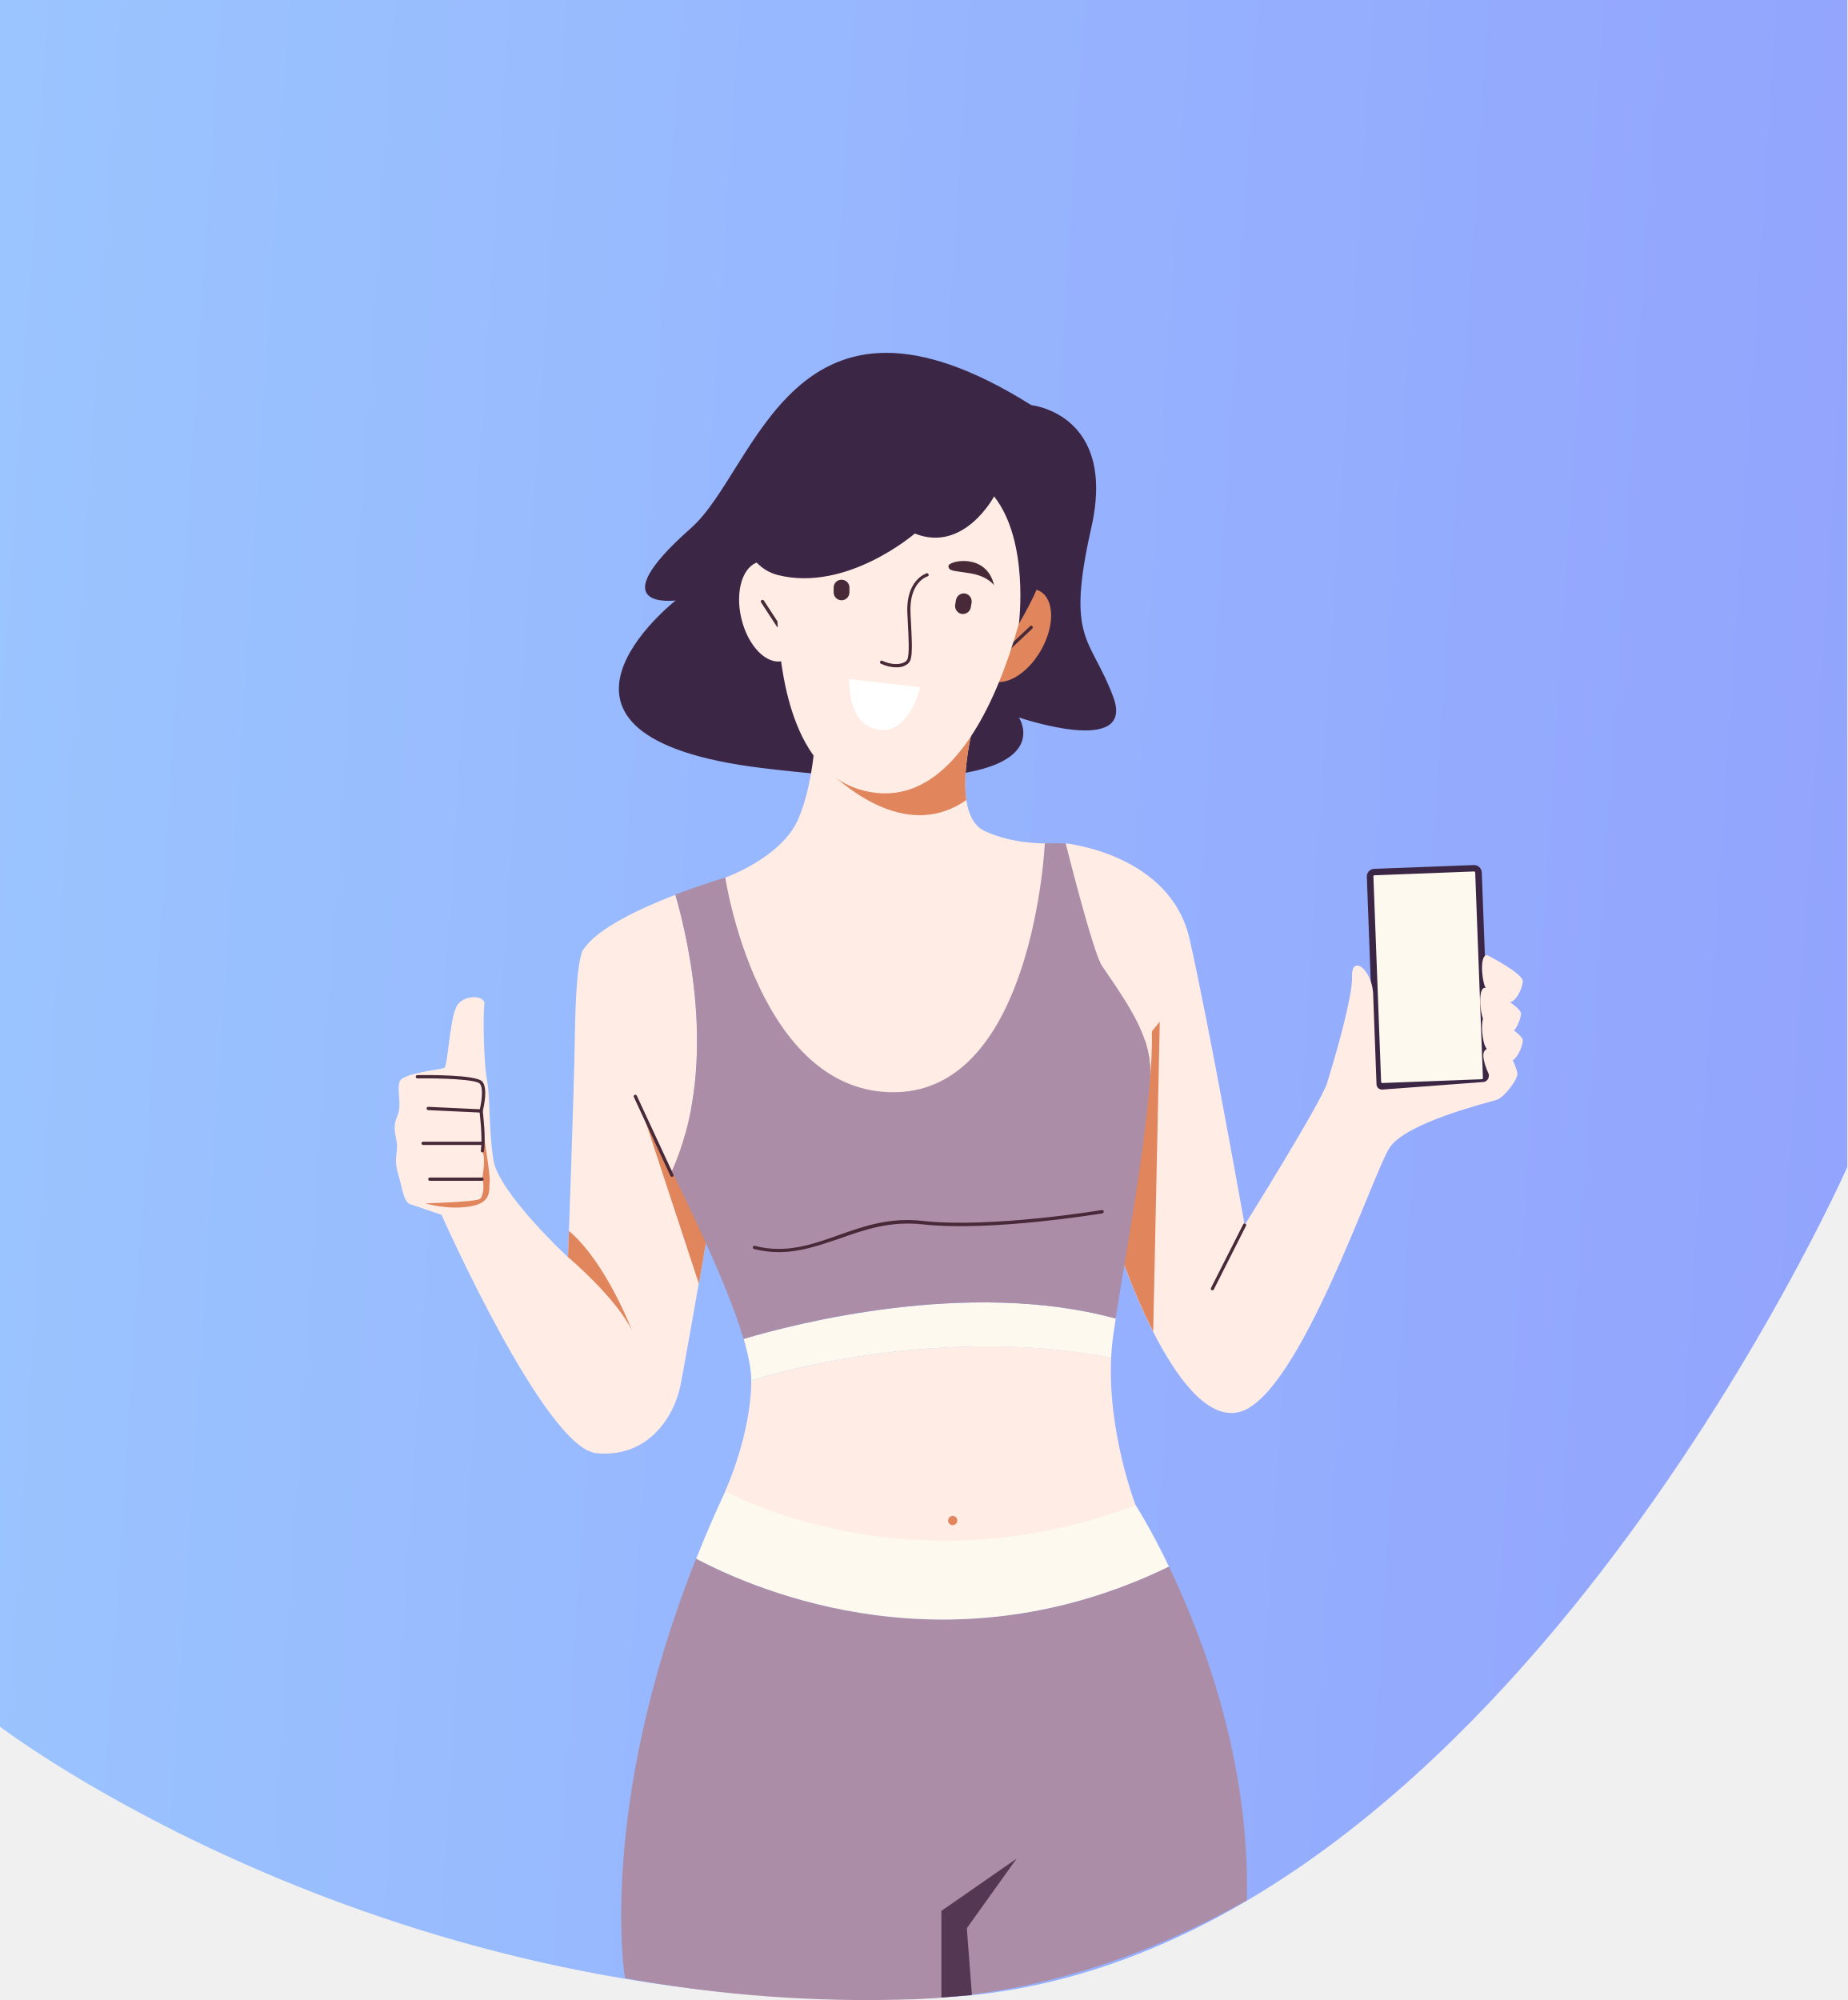
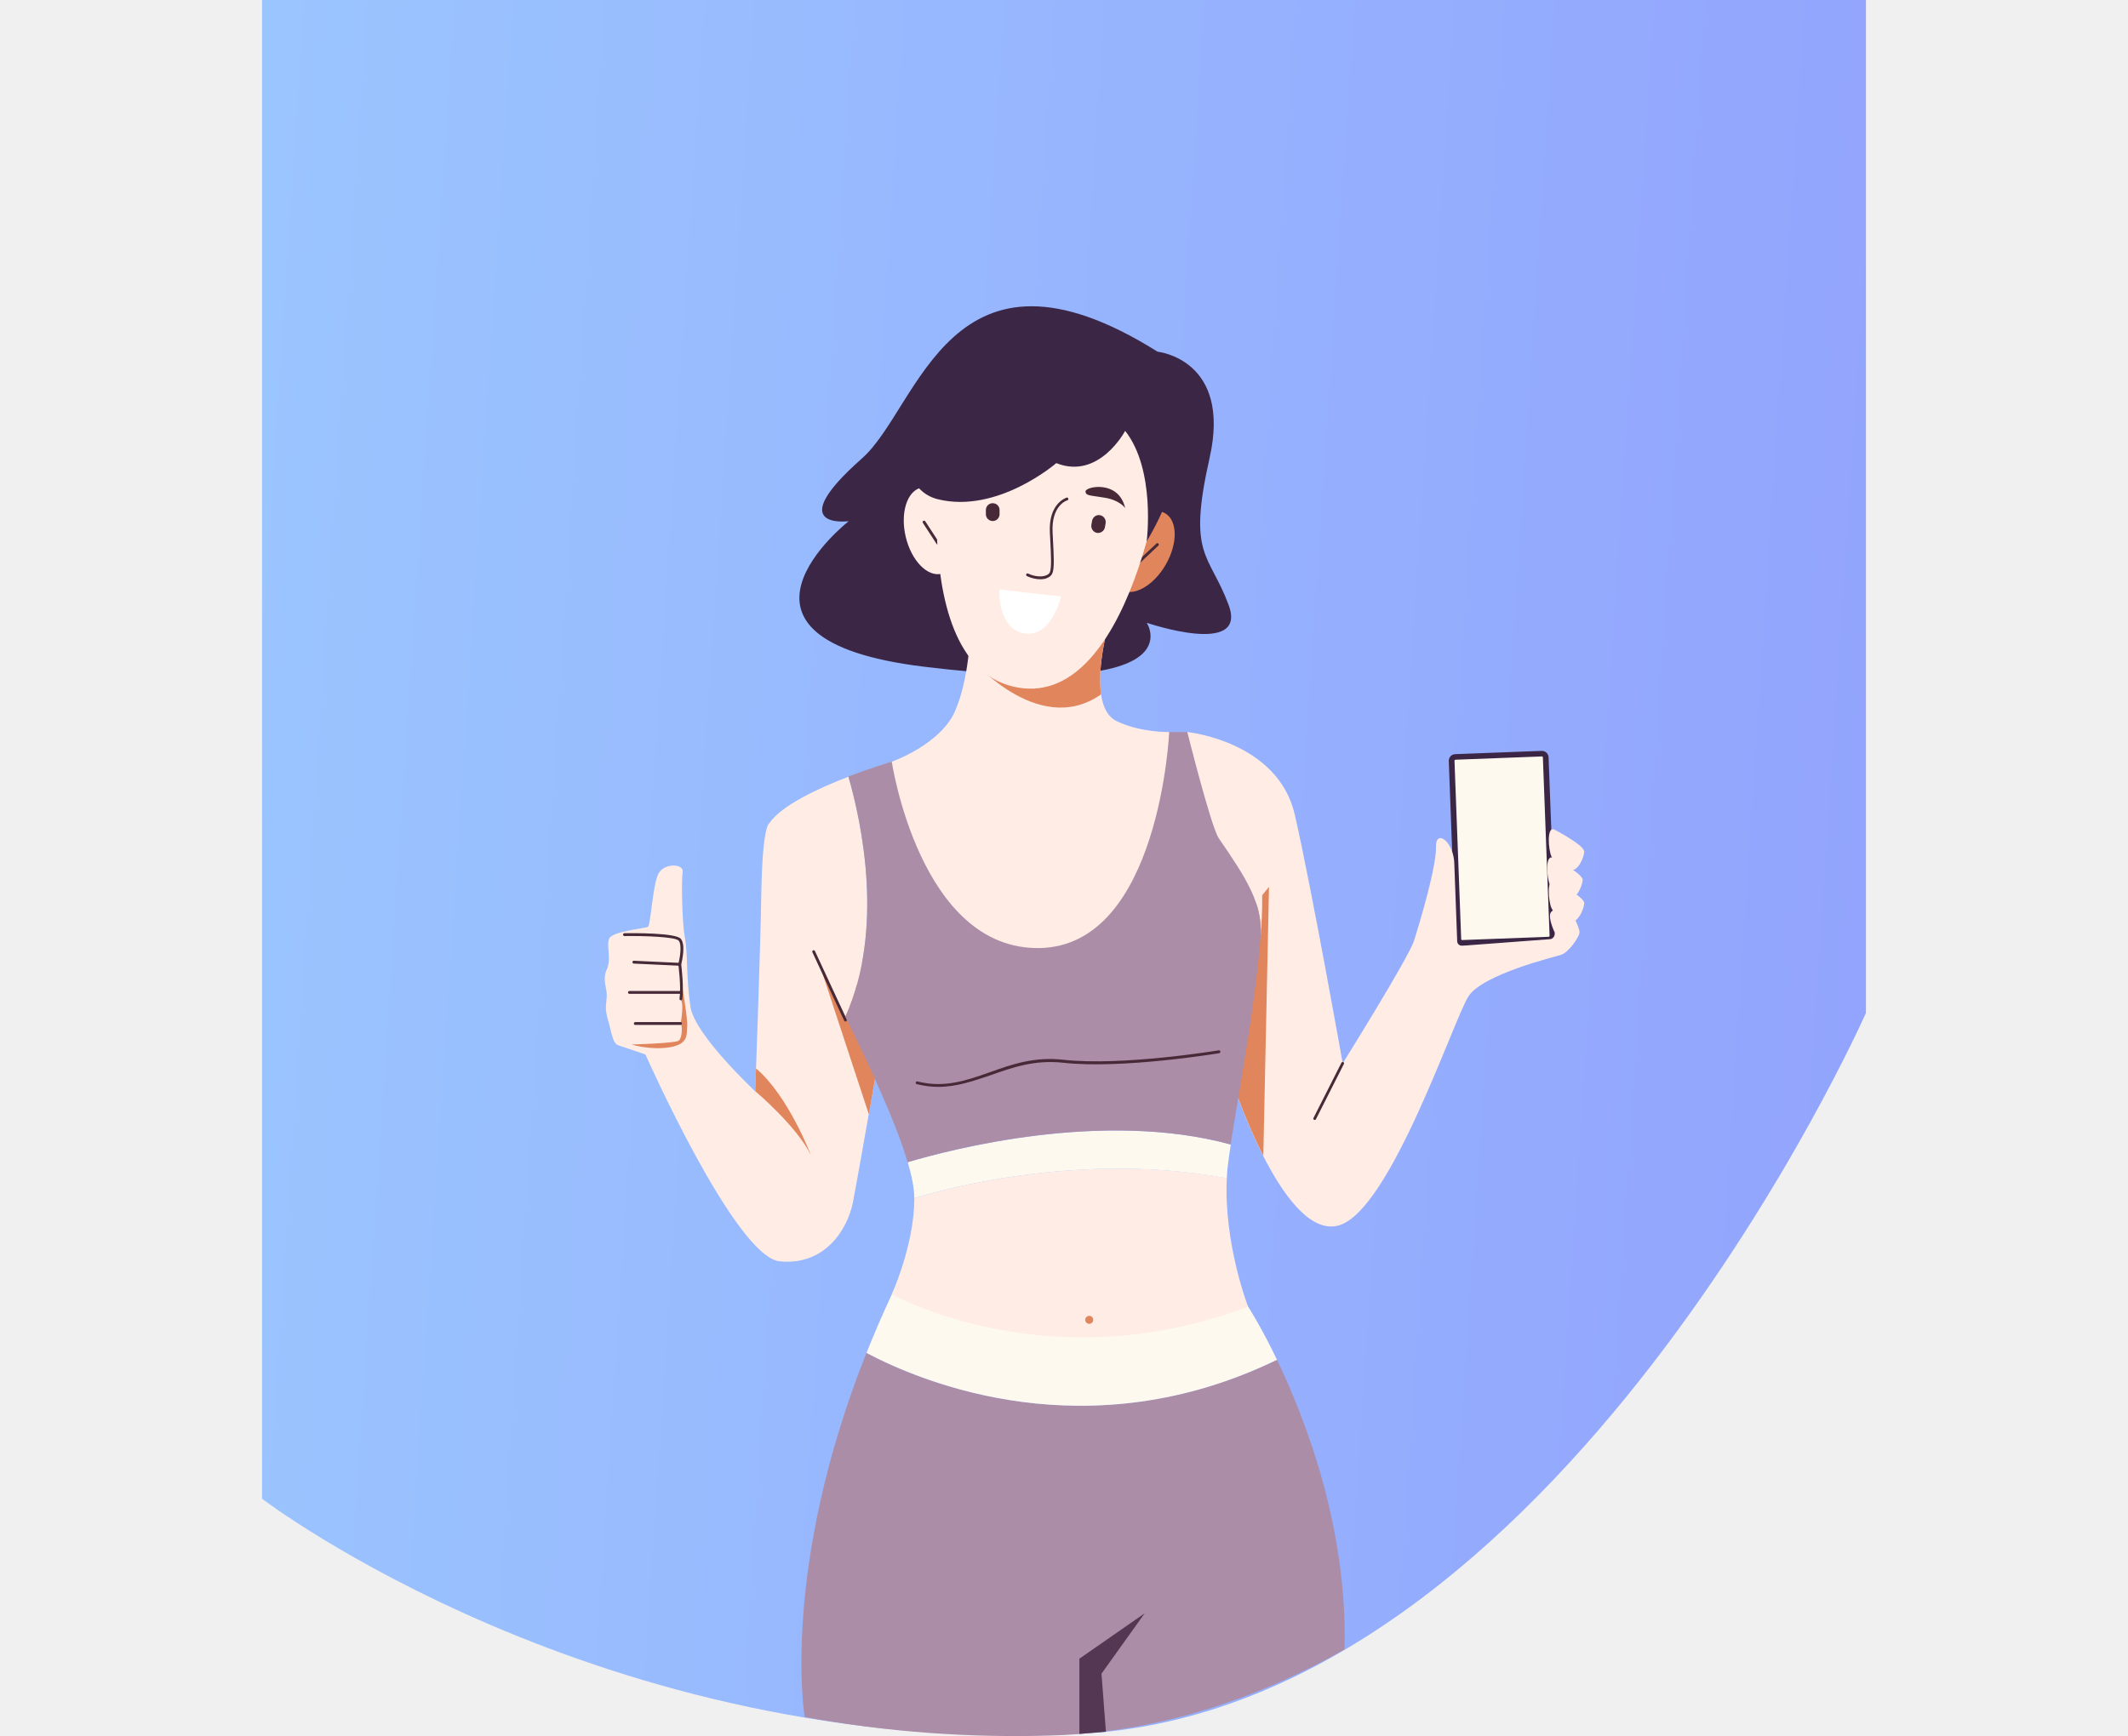
- <svg xmlns="http://www.w3.org/2000/svg" width="375" height="406" viewBox="0 0 375 406" fill="none">
+ <svg xmlns="http://www.w3.org/2000/svg" width="375" height="306" viewBox="0 0 375 406" fill="none">
  <path d="M375 236.901C375 236.901 302.933 399.894 191.1 405.5C79.267 411.105 0 350.512 0 350.512V-37H375V236.901Z" fill="url(#paint0_linear_698_3703)" />
  <path d="M141.3 316.412C121.1 367.229 126.867 401.562 126.867 401.562C146.033 405.066 165.5 406.5 184.967 405.867C209.633 405.066 232.433 397.392 253.1 385.747C253.8 357.519 244.167 332.328 237.3 318.014C193.133 339.402 154.6 323.419 141.3 316.412Z" fill="#AB8DA8" />
  <path d="M147.233 302.732C145.067 307.404 143.067 311.975 141.333 316.412C154.6 323.419 193.167 339.435 237.3 318.014C233.533 310.173 230.567 305.602 230.567 305.602C230.567 305.602 174.4 244.475 147.233 302.732Z" fill="#FEF9EF" />
  <path d="M191.1 405.499V387.916L206.367 377.305L196.267 391.419L197.3 404.999L191.1 405.499Z" fill="#543753" />
  <path d="M118.533 192.625C118.533 192.625 117 193.192 116.733 208.74C116.467 224.289 115.3 255.219 115.3 255.219C115.3 255.219 101.2 242.106 100.167 235.5C99.133 228.893 99.567 222.954 98.867 219.317C98.167 215.681 98.033 205.737 98.333 203.869C98.633 202.001 93.9 201.7 92.6 204.47C91.3 207.239 90.867 216.448 90.2 216.782C89.533 217.115 81.9 217.816 81.166 219.484C80.433 221.153 81.733 224.189 80.6 226.725C79.466 229.26 80.7 231.062 80.6 232.997C80.5 234.933 80.033 235.667 80.9 238.603C81.766 241.539 81.933 244.008 83.333 244.475L84.733 244.942L89.633 246.611C89.633 246.611 110.633 293.957 121.033 294.991C131.433 296.026 136.867 287.751 138.167 281.078C139.467 274.405 146.433 234.432 146.433 234.432L118.533 192.625Z" fill="#FFEDE5" />
  <path d="M130.333 225.523L141.867 260.591L146.433 234.399L130.333 225.523Z" fill="#E0855C" />
  <path d="M115.3 255.186C115.3 255.186 125.1 263.427 128.333 270.2C128.333 270.2 123.1 256.32 115.5 249.881L115.3 255.186Z" fill="#E0855C" />
  <path d="M86.367 244.275C86.367 244.275 96.6 244.008 97.433 243.374C98.266 242.74 98.3 239.737 97.866 239.37C97.866 239.37 98.7 234.999 97.933 233.865C97.933 233.865 98.233 230.628 97.9 228.727C97.9 228.727 99.6 238.469 99.4 240.004C99.2 241.539 100 244.142 95.4 244.909C90.8 245.677 86.367 244.275 86.367 244.275Z" fill="#E0855C" />
  <path d="M97.933 233.932C97.9 233.932 97.9 233.932 97.867 233.932C97.7 233.898 97.567 233.731 97.6 233.565C98.033 230.862 97.333 225.624 97.333 225.59V225.523V225.457C97.633 224.289 98.267 220.986 97.4 219.985C96.633 219.084 89.233 218.85 84.733 218.917C84.567 218.917 84.4 218.784 84.4 218.583C84.4 218.383 84.533 218.25 84.733 218.25C86.733 218.216 96.7 218.15 97.9 219.551C99.1 220.952 98.167 224.856 98 225.557C98.067 226.191 98.667 230.995 98.233 233.665C98.233 233.832 98.067 233.932 97.933 233.932Z" fill="#472938" />
  <path d="M97.666 225.857C97.633 225.857 97.666 225.857 97.666 225.857L86.933 225.357C86.733 225.357 86.6 225.19 86.6 225.023C86.6 224.823 86.733 224.689 86.933 224.689L97.666 225.19C97.867 225.19 98 225.357 98 225.523C98 225.724 97.833 225.857 97.666 225.857Z" fill="#472938" />
  <path d="M97.833 239.704H87.267C87.067 239.704 86.933 239.571 86.933 239.37C86.933 239.17 87.067 239.037 87.267 239.037H97.833C98.033 239.037 98.167 239.17 98.167 239.37C98.167 239.571 98.033 239.704 97.833 239.704Z" fill="#472938" />
  <path d="M98.033 232.43H85.9C85.7 232.43 85.566 232.297 85.566 232.097C85.566 231.896 85.7 231.763 85.9 231.763H98.033C98.233 231.763 98.366 231.896 98.366 232.097C98.366 232.297 98.233 232.43 98.033 232.43Z" fill="#472938" />
  <path d="M278.967 176.375L299.167 175.608C300.033 175.575 300.767 176.242 300.8 177.109L302.367 218.817C302.4 219.684 301.733 220.418 300.867 220.452L280.667 221.219C279.8 221.253 279.067 220.585 279.033 219.718L277.467 178.01C277.433 177.109 278.1 176.409 278.967 176.375Z" fill="#3B2645" />
  <path d="M280.6 219.851C280.467 219.851 280.367 219.751 280.367 219.618L278.8 177.91C278.8 177.843 278.834 177.777 278.867 177.743C278.9 177.71 278.967 177.677 279.034 177.677L299.234 176.909C299.367 176.909 299.467 177.009 299.467 177.143L301.034 218.85C301.034 218.984 300.934 219.084 300.8 219.084L280.6 219.851Z" fill="#FEF9EF" />
  <path d="M216.333 171.204C216.333 171.204 237.533 173.339 241.467 190.556C245.4 207.773 252.667 248.679 252.667 248.679C252.667 248.679 268.133 223.889 269.367 219.951C270.6 216.014 274.6 202.701 274.467 198.163C274.333 193.626 278.767 196.862 278.767 202.267L279.433 220.152C279.467 220.752 279.967 221.219 280.567 221.186H280.6L301.067 219.651C301.767 219.618 302.267 219.017 302.233 218.316V218.083C302.233 218.083 300.767 215.047 301.2 213.645C301.633 212.244 305.133 212.11 305.533 212.444C305.933 212.778 308.1 216.948 308.033 218.083C307.967 219.217 305.433 222.754 303.767 223.288C302.1 223.822 285.5 227.826 282.1 232.964C278.7 238.102 263.833 283.113 251.767 286.583C239.7 290.053 227.933 257.321 225.167 247.745C222.4 238.169 216.333 171.204 216.333 171.204Z" fill="#FFEDE5" />
  <path d="M221.667 224.289C222.967 235.333 224.267 244.609 225.167 247.712C226.467 252.183 229.733 261.759 234.1 270.301L235.433 207.406L221.667 224.289Z" fill="#E0855C" />
  <path d="M301.667 200.566C301.667 200.566 308.9 204.269 308.767 205.838C308.634 207.406 307.267 210.208 305.867 210.075C304.467 209.942 301.834 208.54 301.1 206.905C300.367 205.27 300 200.032 301.667 200.566Z" fill="#FFEDE5" />
  <path d="M302.033 206.004C302.033 206.004 309.267 209.708 309.133 211.276C309 212.844 307.633 215.647 306.233 215.514C304.833 215.38 302.2 213.979 301.467 212.344C300.733 210.709 300.367 205.471 302.033 206.004Z" fill="#FFEDE5" />
  <path d="M302.033 193.959C302.033 193.959 309.267 197.663 309.133 199.231C309 200.799 307.633 203.602 306.233 203.469C304.833 203.335 302.2 201.934 301.467 200.299C300.733 198.664 300.367 193.392 302.033 193.959Z" fill="#FFEDE5" />
  <path d="M246.133 261.926C246.067 261.926 246.033 261.926 245.967 261.892C245.8 261.826 245.733 261.592 245.833 261.459L252.367 248.546C252.433 248.379 252.667 248.312 252.8 248.413C252.967 248.479 253.033 248.713 252.933 248.846L246.4 261.759C246.367 261.859 246.267 261.926 246.133 261.926Z" fill="#472938" />
  <path d="M152.5 280.244C152.533 291.088 147.233 302.699 147.233 302.699C147.233 302.699 183.933 323.319 230.533 305.568C230.533 305.568 224.833 290.887 225.566 275.539C187.9 268.532 152.5 280.244 152.5 280.244Z" fill="#FFEDE5" />
  <path d="M118.533 192.625C115.8 196.729 126.333 217.149 136.4 237.802C145.567 217.282 140.2 192.358 137.1 181.647C130 184.383 121.3 188.421 118.533 192.625Z" fill="#FFEDE5" />
  <path d="M225.567 275.572C225.633 273.971 225.8 272.369 226.033 270.768C226.167 269.8 226.333 268.766 226.5 267.665C196.6 259.49 161 268.833 150.967 271.802C151.933 275.105 152.5 277.975 152.5 280.244C152.5 280.244 187.9 268.532 225.567 275.572Z" fill="#FEF9EF" />
  <path d="M136.4 238.903C136.267 238.903 136.167 238.837 136.1 238.703L128.667 222.687C128.6 222.521 128.667 222.32 128.833 222.254C129 222.187 129.2 222.254 129.267 222.42L136.7 238.436C136.767 238.603 136.7 238.803 136.533 238.87C136.5 238.903 136.433 238.903 136.4 238.903Z" fill="#472938" />
  <path d="M193.4 309.606C193.915 309.606 194.333 309.187 194.333 308.671C194.333 308.156 193.915 307.737 193.4 307.737C192.884 307.737 192.467 308.156 192.467 308.671C192.467 309.187 192.884 309.606 193.4 309.606Z" fill="#E0855C" />
  <path d="M233.833 209.374C233.833 209.141 233.833 208.907 233.833 208.707C233.833 208.607 233.833 208.473 233.833 208.373C233.833 208.106 233.833 207.873 233.8 207.606C233.8 207.539 233.8 207.472 233.8 207.372C233.8 207.039 233.766 206.738 233.766 206.438V206.238C233.766 206.004 233.733 205.737 233.733 205.504C233.733 205.404 233.733 205.304 233.7 205.204C233.7 205.003 233.666 204.803 233.666 204.636L233.633 204.303C233.633 204.136 233.6 203.936 233.566 203.769C233.566 203.669 233.533 203.569 233.533 203.435C233.5 203.235 233.5 203.068 233.467 202.868C233.467 202.768 233.433 202.701 233.433 202.601C233.4 202.334 233.367 202.067 233.3 201.8C230.7 185.985 216.3 171.17 216.3 171.17C216.3 171.17 221.9 193.425 223.7 196.028C230.266 205.571 233.933 211.31 233.467 218.917C233.5 218.517 233.533 218.15 233.566 217.749C233.566 217.649 233.566 217.549 233.566 217.449C233.6 217.149 233.6 216.848 233.633 216.581C233.633 216.481 233.633 216.348 233.666 216.248C233.666 215.981 233.7 215.714 233.7 215.414L233.733 215.08C233.733 214.78 233.766 214.513 233.766 214.246C233.766 214.146 233.766 214.079 233.766 213.979C233.8 213.245 233.833 212.511 233.833 211.777C233.833 211.677 233.833 211.61 233.833 211.51C233.833 211.243 233.833 210.976 233.833 210.709V210.375C233.833 210.142 233.833 209.908 233.833 209.675V209.374Z" fill="#FFEDE5" />
  <path d="M223.7 196.061C221.9 193.459 216.333 171.204 216.333 171.204H212.1L147.233 178.144C147.233 178.144 142.667 179.478 137.1 181.614C140.167 192.324 145.567 217.282 136.4 237.769C142.433 250.181 148.267 262.66 150.933 271.802C160.967 268.799 196.567 259.49 226.467 267.665C228.433 255.052 232.233 234.966 233.467 218.95C233.933 211.343 230.267 205.604 223.7 196.061Z" fill="#AB8DA8" />
  <path d="M158.1 254.185C156.5 254.185 154.833 253.985 153.067 253.551C152.9 253.517 152.767 253.317 152.833 253.15C152.867 252.984 153.067 252.85 153.233 252.917C159.567 254.518 164.7 252.683 170.1 250.781C175.233 248.946 180.533 247.078 187.333 247.845C201.067 249.38 223.433 245.677 223.667 245.643C223.867 245.61 224.033 245.743 224.067 245.91C224.1 246.077 223.967 246.277 223.8 246.31C223.567 246.344 201.1 250.081 187.3 248.546C180.667 247.812 175.433 249.647 170.367 251.449C166.3 252.817 162.433 254.185 158.1 254.185Z" fill="#472938" />
  <path d="M209.367 82.25C209.367 82.25 226.767 83.985 221.533 107.141C216.3 130.297 221.467 129.263 226 141.508C230.533 153.753 206.833 145.645 206.833 145.645C206.833 145.645 218.9 163.73 154.767 155.922C101.867 149.482 137.167 121.889 137.167 121.889C137.167 121.889 121.267 123.991 140.3 107.174C153.7 95.329 160.833 51.787 209.367 82.25Z" fill="#3B2645" />
  <path d="M197.833 146.313C197.833 146.313 192.467 165.164 199.833 168.668C205.5 171.371 212.1 171.204 212.1 171.204C212.1 171.204 209.833 221.186 181.833 221.72C153.833 222.254 147.233 178.144 147.233 178.144C147.233 178.144 158.633 174.14 162.033 166.299C165.433 158.458 165.6 147.48 165.6 147.48L197.833 146.313Z" fill="#FFEDE5" />
  <path d="M211.285 132.06C214.138 127.113 214.073 121.729 211.14 120.033C208.206 118.338 203.515 120.974 200.662 125.921C197.808 130.868 197.873 136.253 200.807 137.948C203.74 139.643 208.431 137.007 211.285 132.06Z" fill="#E0855C" />
  <path d="M204.3 132.432C204.2 132.432 204.133 132.399 204.067 132.332C203.933 132.199 203.933 131.999 204.067 131.865L209.1 127.127C209.233 126.994 209.433 126.994 209.567 127.127C209.7 127.261 209.7 127.461 209.567 127.594L204.533 132.332C204.467 132.432 204.4 132.432 204.3 132.432Z" fill="#472938" />
  <path d="M158.838 134.188C162.134 133.408 163.741 128.269 162.427 122.71C161.114 117.151 157.377 113.277 154.08 114.058C150.784 114.838 149.177 119.978 150.491 125.536C151.805 131.095 155.542 134.969 158.838 134.188Z" fill="#FFEDE5" />
  <path d="M196.167 162.395C195.167 155.655 197.833 146.279 197.833 146.279L165.567 147.48C165.567 147.48 165.533 149.916 165.133 153.32C165.133 153.353 181.233 172.872 196.167 162.395Z" fill="#E0855C" />
  <path d="M157.967 127.361C157.867 127.361 157.767 127.294 157.7 127.194L154.5 122.289C154.4 122.122 154.433 121.922 154.6 121.822C154.767 121.722 154.967 121.755 155.067 121.922L158.267 126.827C158.367 126.994 158.333 127.194 158.167 127.294C158.1 127.361 158.033 127.361 157.967 127.361Z" fill="#472938" />
  <path d="M160.1 92.16C160.1 92.16 148.633 154.12 175.567 160.56C202.5 167 212.1 109.21 211.4 97.198C210.7 85.186 164.1 81.549 160.1 92.16Z" fill="#FFEDE5" />
  <path d="M195.934 120.487C196.8 120.654 197.367 121.488 197.234 122.356L197.067 123.323C196.9 124.191 196.067 124.758 195.2 124.625C194.334 124.458 193.767 123.624 193.9 122.756L194.067 121.789C194.234 120.921 195.067 120.321 195.934 120.487Z" fill="#472938" />
  <path d="M170.833 117.685C171.733 117.685 172.433 118.385 172.433 119.286V120.254C172.433 121.121 171.733 121.855 170.833 121.855C169.967 121.855 169.233 121.155 169.233 120.254V119.286C169.233 118.385 169.933 117.685 170.833 117.685Z" fill="#472938" />
  <path d="M201.8 118.819C201.8 118.819 200.6 117.017 197.133 116.417C193.667 115.816 192.567 116.016 192.533 114.915C192.5 113.814 200.267 112.113 201.8 118.819Z" fill="#472938" />
  <path d="M165.8 114.248C165.8 114.248 167.533 112.947 171 113.514C174.467 114.114 175.433 114.648 175.833 113.614C176.233 112.58 169.467 108.409 165.8 114.248Z" fill="#472938" />
  <path d="M172.4 137.871L186.8 139.506C186.8 139.506 184.567 149.249 178.2 148.114C171.867 147.013 172.4 137.871 172.4 137.871Z" fill="white" />
  <path d="M181.933 135.469C180.933 135.469 179.833 135.202 178.833 134.735C178.667 134.668 178.6 134.468 178.667 134.301C178.733 134.134 178.933 134.067 179.1 134.134C180.567 134.835 182.2 135.002 183.3 134.568C183.767 134.401 184.067 134.134 184.2 133.834C184.633 132.799 184.467 129.596 184.267 125.893L184.2 124.591C183.833 117.751 187.933 116.45 188.1 116.383C188.267 116.317 188.467 116.417 188.5 116.617C188.567 116.784 188.467 116.984 188.267 117.017C188.1 117.051 184.5 118.252 184.833 124.558L184.9 125.859C185.1 129.796 185.3 132.933 184.767 134.101C184.567 134.568 184.133 134.968 183.5 135.202C183.1 135.402 182.533 135.469 181.933 135.469Z" fill="#472938" />
  <path d="M206.833 126.627C206.833 126.627 209 109.91 201.8 100.768C201.8 100.768 195.7 112.313 185.7 108.309C185.7 108.309 171.967 120.22 157.967 116.75C143.967 113.28 148.933 80.515 169.233 79.114C189.533 77.712 230.833 85.887 206.833 126.627Z" fill="#3B2645" />
  <defs>
    <linearGradient id="paint0_linear_698_3703" x1="375" y1="405.866" x2="-125.641" y2="373.062" gradientUnits="userSpaceOnUse">
      <stop stop-color="#92A3FD" />
      <stop offset="1" stop-color="#9DCEFF" />
    </linearGradient>
  </defs>
</svg>
